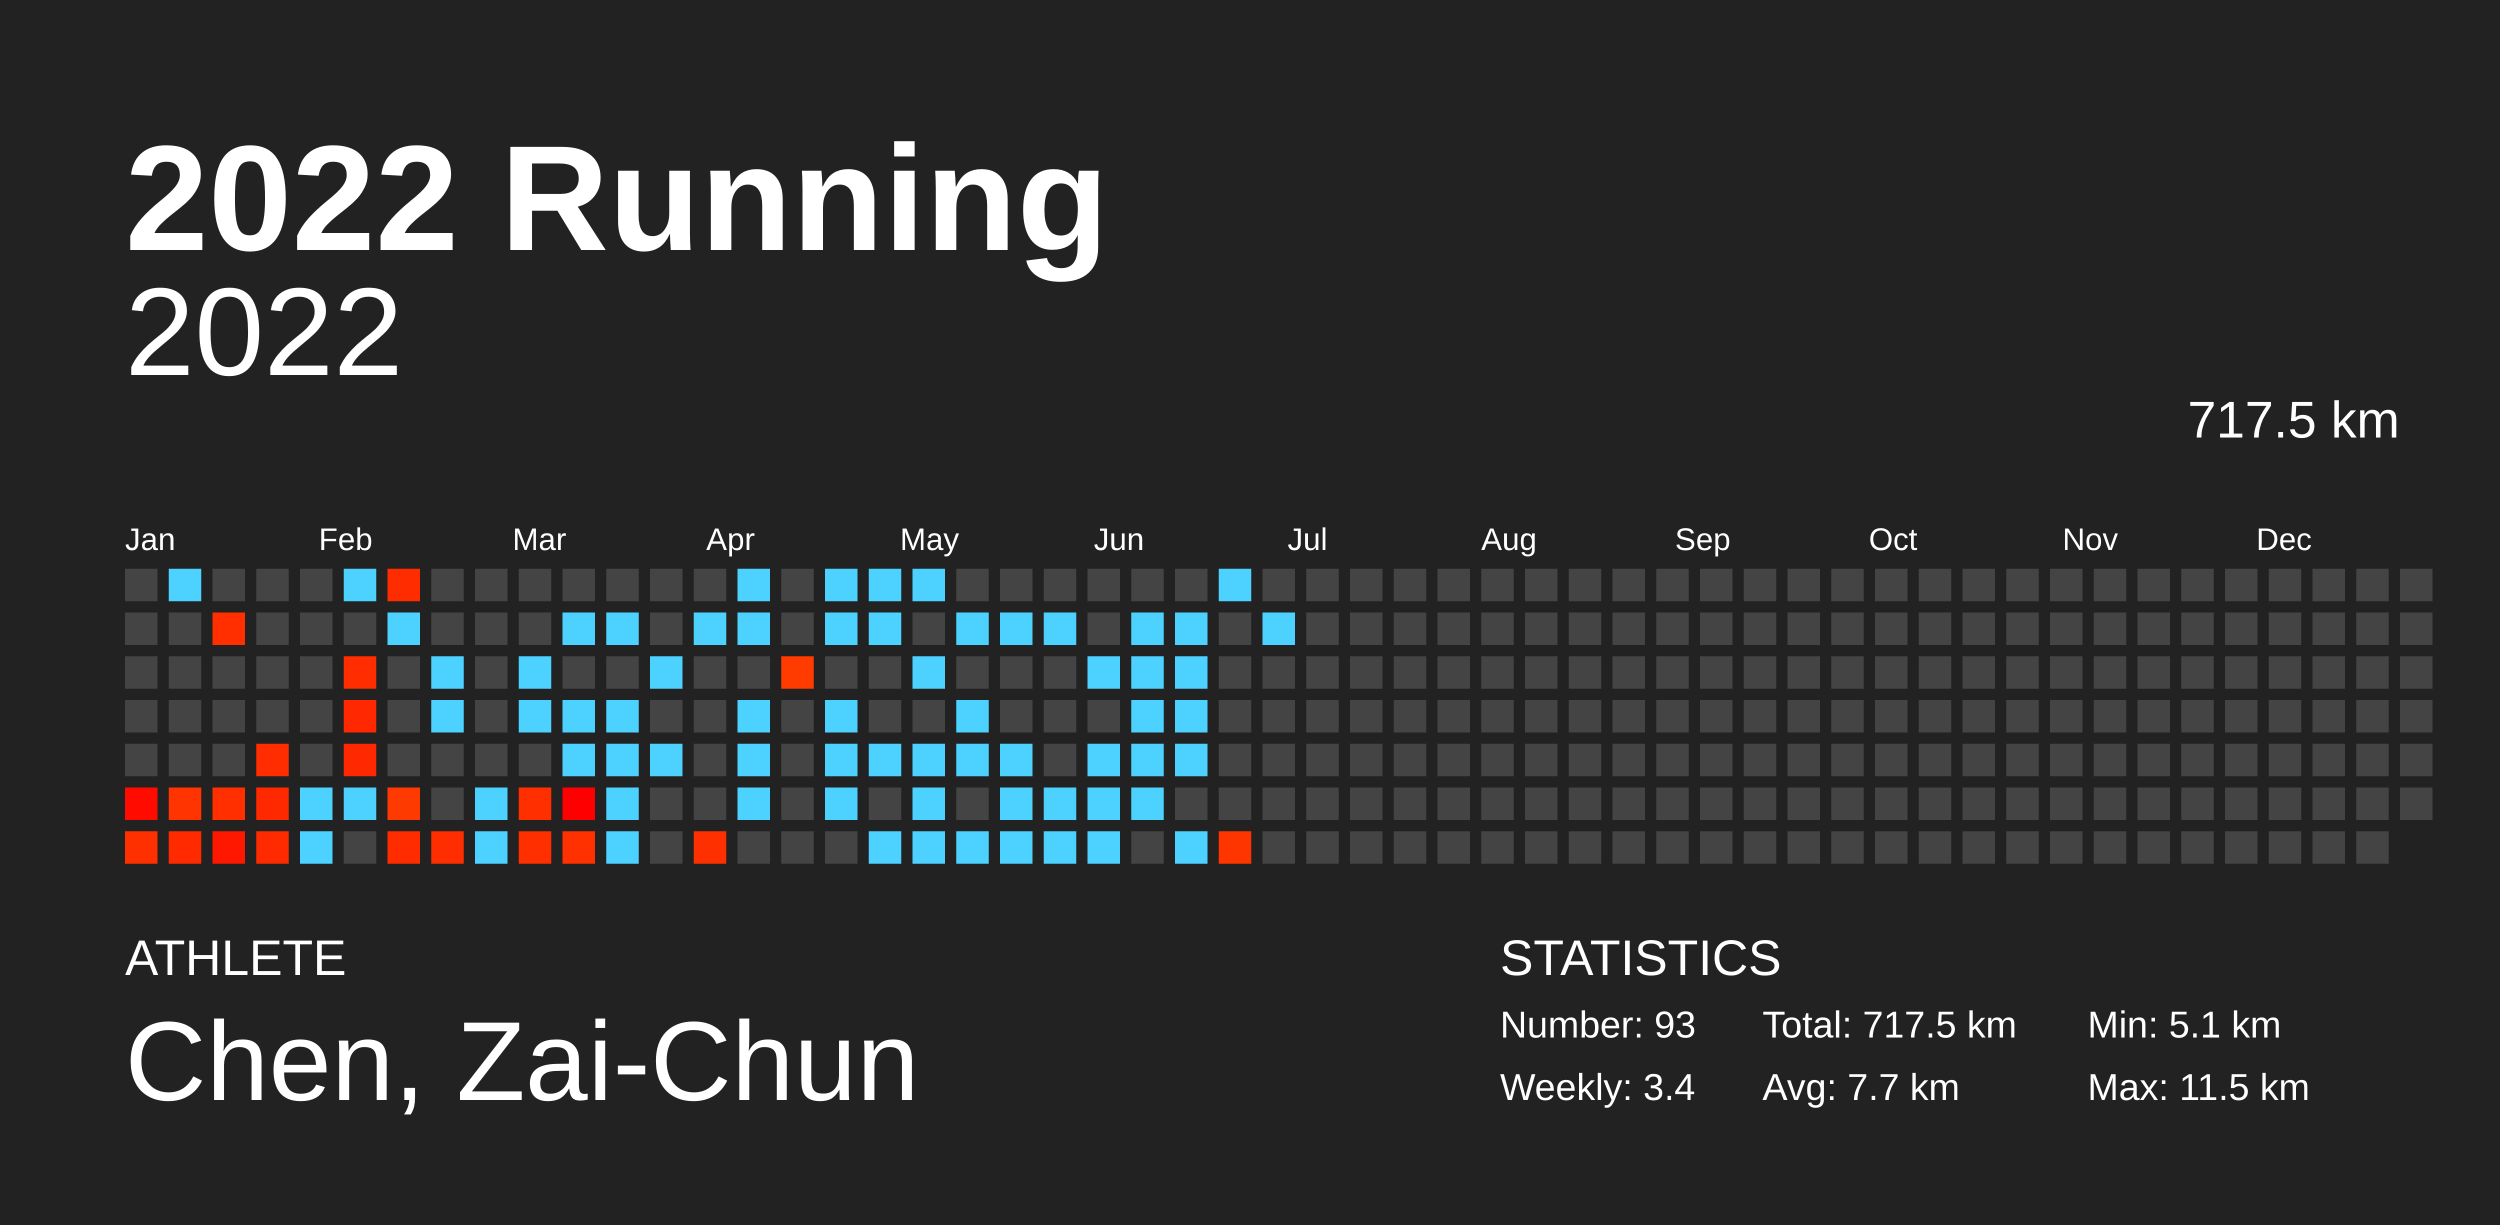
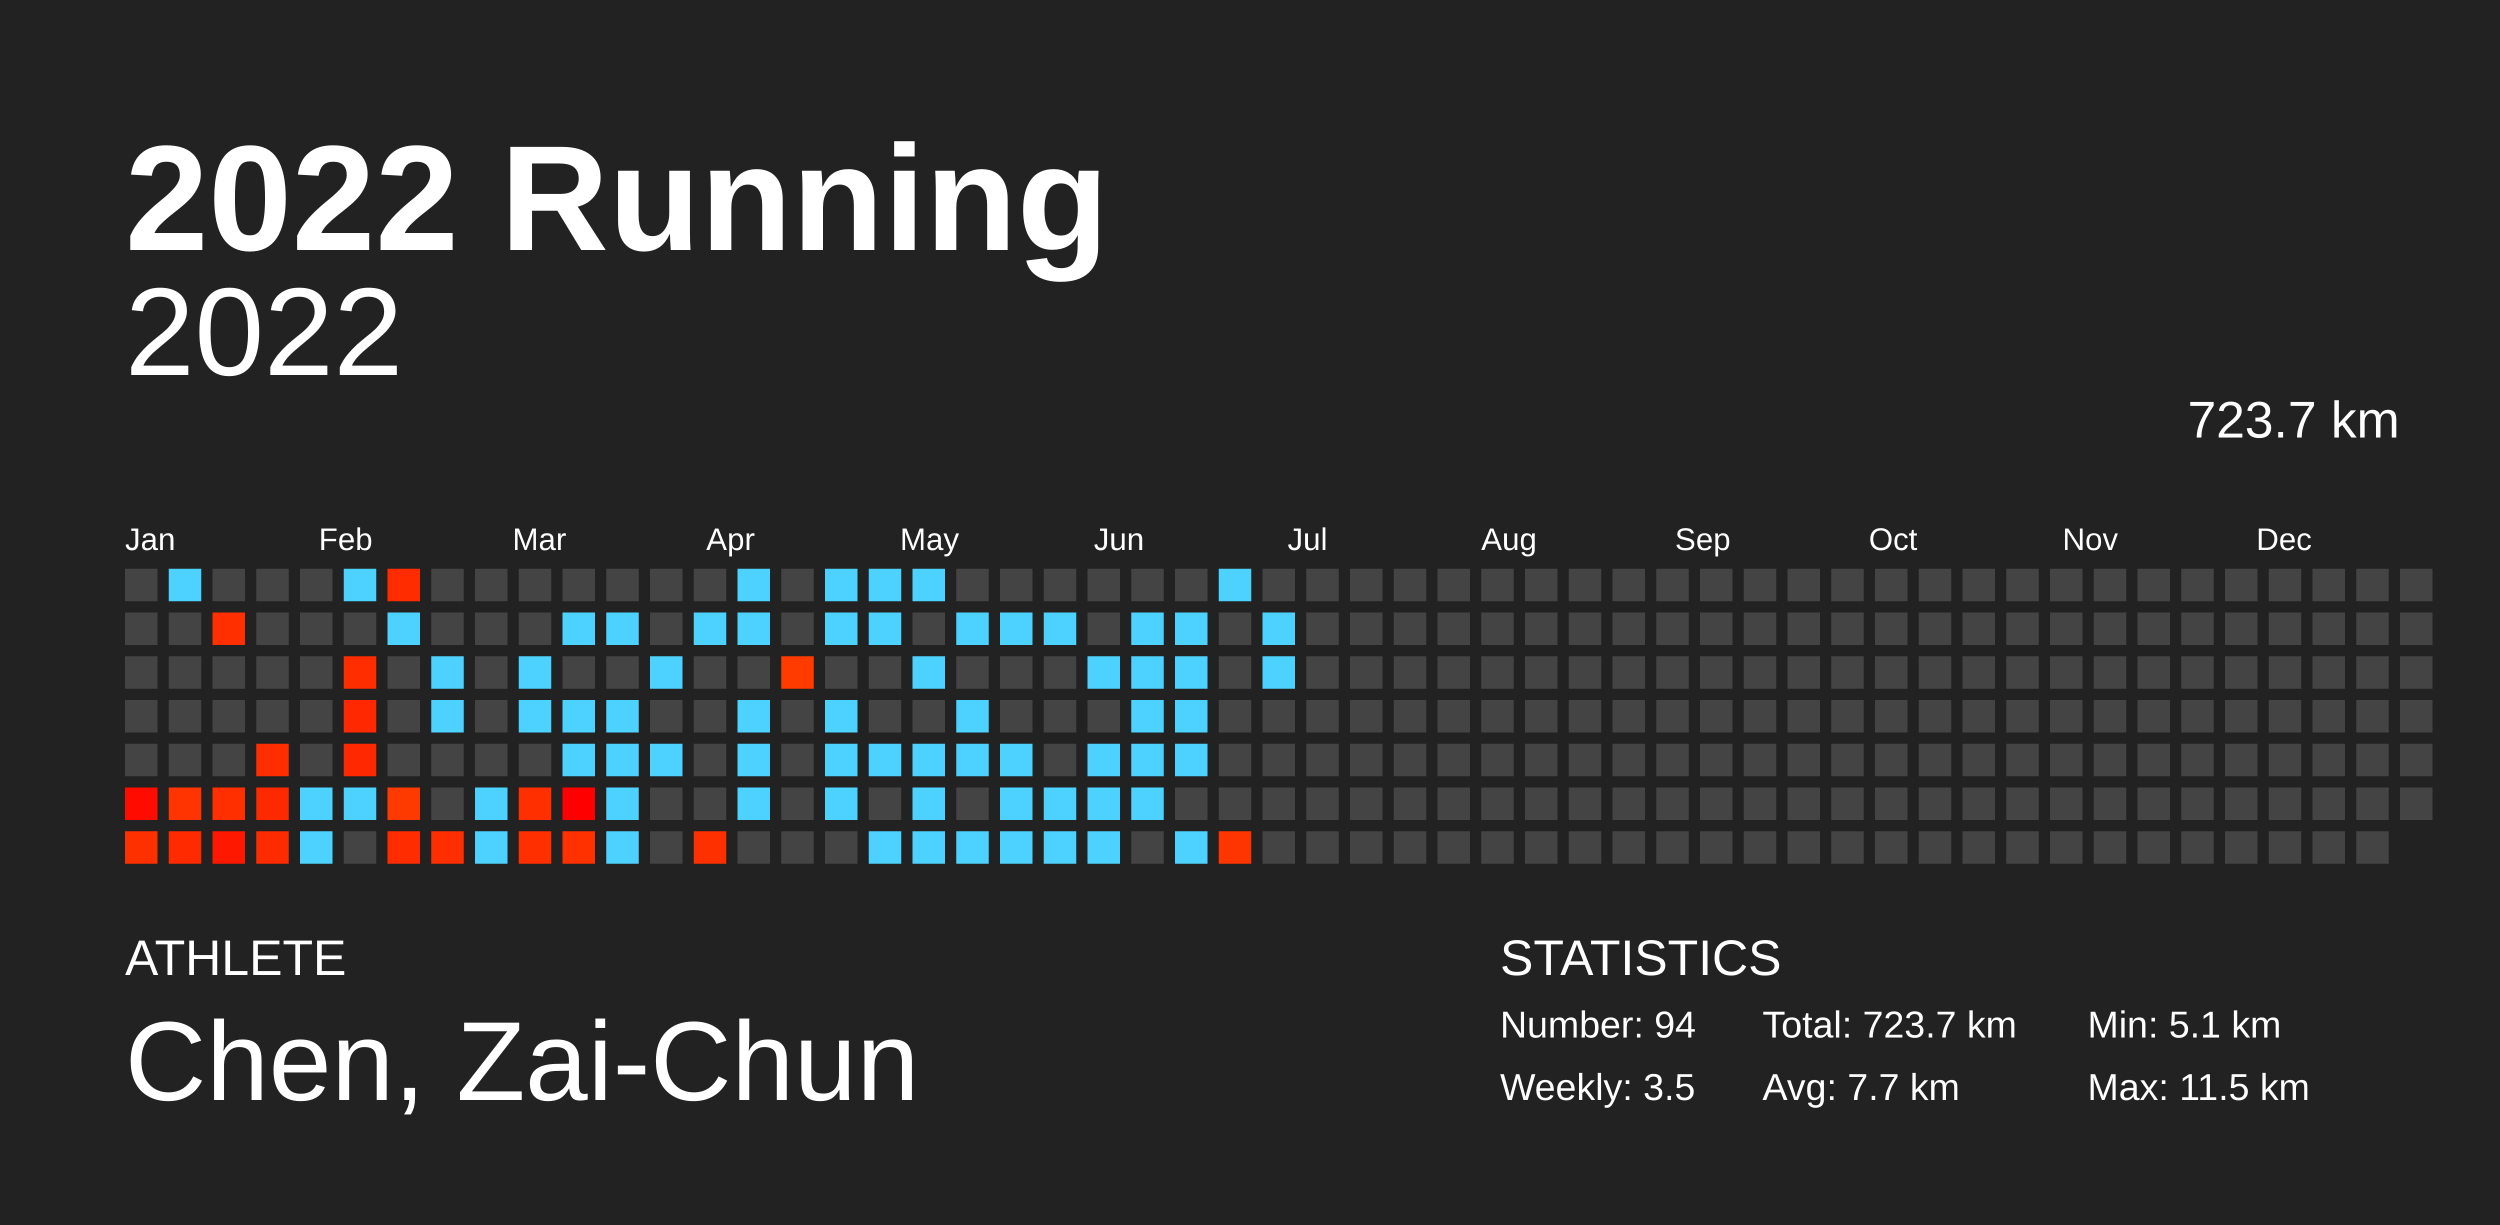
<svg xmlns="http://www.w3.org/2000/svg" baseProfile="full" height="98mm" version="1.1" viewBox="0,0,200,98" width="200mm">
  <defs />
  <rect fill="#222222" height="98" width="200" x="0" y="0" />
  <text fill="#FFFFFF" style="font-size:12px; font-family:Arial; font-weight:bold;" x="10" y="20">2022 Running</text>
  <text fill="#FFFFFF" style="font-size:4px; font-family:Arial" x="10" y="78">ATHLETE</text>
  <text fill="#FFFFFF" style="font-size:9px; font-family:Arial" x="10" y="88">Chen, Zai-Chun</text>
  <text fill="#FFFFFF" style="font-size:4px; font-family:Arial" x="120" y="78">STATISTICS</text>
-   <text fill="#FFFFFF" style="font-size:3px; font-family:Arial" x="120" y="83">Number: 93</text>
-   <text fill="#FFFFFF" style="font-size:3px; font-family:Arial" x="120" y="88">Weekly: 3.4</text>
-   <text fill="#FFFFFF" style="font-size:3px; font-family:Arial" x="141" y="83">Total: 717.5 km</text>
+   <text fill="#FFFFFF" style="font-size:3px; font-family:Arial" x="120" y="83">Number: 94</text>
+   <text fill="#FFFFFF" style="font-size:3px; font-family:Arial" x="120" y="88">Weekly: 3.5</text>
+   <text fill="#FFFFFF" style="font-size:3px; font-family:Arial" x="141" y="83">Total: 723.7 km</text>
  <text fill="#FFFFFF" style="font-size:3px; font-family:Arial" x="141" y="88">Avg: 7.7 km</text>
  <text fill="#FFFFFF" style="font-size:3px; font-family:Arial" x="167" y="83">Min: 5.1 km</text>
  <text fill="#FFFFFF" style="font-size:3px; font-family:Arial" x="167" y="88">Max: 11.5 km</text>
  <text alignment-baseline="hanging" fill="#FFFFFF" style="font-size:10.0px; font-family:Arial;" x="10" y="30">2022</text>
-   <text alignment-baseline="hanging" fill="#FFFFFF" style="font-size:4.125px; font-family:Arial;" x="175" y="35">717.5 km</text>
+   <text alignment-baseline="hanging" fill="#FFFFFF" style="font-size:4.125px; font-family:Arial;" x="175" y="35">723.7 km</text>
  <text fill="#FFFFFF" style="font-size:2.5px; font-family:Arial" x="10.0" y="44">Jan</text>
  <text fill="#FFFFFF" style="font-size:2.5px; font-family:Arial" x="25.5" y="44">Feb</text>
  <text fill="#FFFFFF" style="font-size:2.5px; font-family:Arial" x="41.0" y="44">Mar</text>
  <text fill="#FFFFFF" style="font-size:2.5px; font-family:Arial" x="56.5" y="44">Apr</text>
  <text fill="#FFFFFF" style="font-size:2.5px; font-family:Arial" x="72.0" y="44">May</text>
  <text fill="#FFFFFF" style="font-size:2.5px; font-family:Arial" x="87.5" y="44">Jun</text>
  <text fill="#FFFFFF" style="font-size:2.5px; font-family:Arial" x="103.0" y="44">Jul</text>
  <text fill="#FFFFFF" style="font-size:2.5px; font-family:Arial" x="118.5" y="44">Aug</text>
  <text fill="#FFFFFF" style="font-size:2.5px; font-family:Arial" x="134.0" y="44">Sep</text>
  <text fill="#FFFFFF" style="font-size:2.5px; font-family:Arial" x="149.5" y="44">Oct</text>
  <text fill="#FFFFFF" style="font-size:2.5px; font-family:Arial" x="165.0" y="44">Nov</text>
  <text fill="#FFFFFF" style="font-size:2.5px; font-family:Arial" x="180.5" y="44">Dec</text>
  <rect fill="#444444" height="2.6" width="2.6" x="10.0" y="45.5" />
  <rect fill="#444444" height="2.6" width="2.6" x="10.0" y="49.0" />
  <rect fill="#444444" height="2.6" width="2.6" x="10.0" y="52.5" />
  <rect fill="#444444" height="2.6" width="2.6" x="10.0" y="56.0" />
  <rect fill="#444444" height="2.6" width="2.6" x="10.0" y="59.5" />
  <rect fill="#ff0b00" height="2.6" width="2.6" x="10.0" y="63.0" />
  <rect fill="#ff3000" height="2.6" width="2.6" x="10.0" y="66.5" />
  <rect fill="#4dd2ff" height="2.6" width="2.6" x="13.5" y="45.5" />
  <rect fill="#444444" height="2.6" width="2.6" x="13.5" y="49.0" />
  <rect fill="#444444" height="2.6" width="2.6" x="13.5" y="52.5" />
  <rect fill="#444444" height="2.6" width="2.6" x="13.5" y="56.0" />
  <rect fill="#444444" height="2.6" width="2.6" x="13.5" y="59.5" />
  <rect fill="#ff3400" height="2.6" width="2.6" x="13.5" y="63.0" />
  <rect fill="#ff2a00" height="2.6" width="2.6" x="13.5" y="66.5" />
  <rect fill="#444444" height="2.6" width="2.6" x="17.0" y="45.5" />
  <rect fill="#ff2f00" height="2.6" width="2.6" x="17.0" y="49.0" />
  <rect fill="#444444" height="2.6" width="2.6" x="17.0" y="52.5" />
  <rect fill="#444444" height="2.6" width="2.6" x="17.0" y="56.0" />
  <rect fill="#444444" height="2.6" width="2.6" x="17.0" y="59.5" />
  <rect fill="#ff2f00" height="2.6" width="2.6" x="17.0" y="63.0" />
  <rect fill="#ff1800" height="2.6" width="2.6" x="17.0" y="66.5" />
  <rect fill="#444444" height="2.6" width="2.6" x="20.5" y="45.5" />
  <rect fill="#444444" height="2.6" width="2.6" x="20.5" y="49.0" />
  <rect fill="#444444" height="2.6" width="2.6" x="20.5" y="52.5" />
  <rect fill="#444444" height="2.6" width="2.6" x="20.5" y="56.0" />
  <rect fill="#ff2d00" height="2.6" width="2.6" x="20.5" y="59.5" />
  <rect fill="#ff2900" height="2.6" width="2.6" x="20.5" y="63.0" />
  <rect fill="#ff2b00" height="2.6" width="2.6" x="20.5" y="66.5" />
  <rect fill="#444444" height="2.6" width="2.6" x="24.0" y="45.5" />
  <rect fill="#444444" height="2.6" width="2.6" x="24.0" y="49.0" />
  <rect fill="#444444" height="2.6" width="2.6" x="24.0" y="52.5" />
  <rect fill="#444444" height="2.6" width="2.6" x="24.0" y="56.0" />
  <rect fill="#444444" height="2.6" width="2.6" x="24.0" y="59.5" />
  <rect fill="#4dd2ff" height="2.6" width="2.6" x="24.0" y="63.0" />
  <rect fill="#4dd2ff" height="2.6" width="2.6" x="24.0" y="66.5" />
  <rect fill="#4dd2ff" height="2.6" width="2.6" x="27.5" y="45.5" />
  <rect fill="#444444" height="2.6" width="2.6" x="27.5" y="49.0" />
  <rect fill="#ff2d00" height="2.6" width="2.6" x="27.5" y="52.5" />
  <rect fill="#ff2800" height="2.6" width="2.6" x="27.5" y="56.0" />
  <rect fill="#ff2800" height="2.6" width="2.6" x="27.5" y="59.5" />
  <rect fill="#4dd2ff" height="2.6" width="2.6" x="27.5" y="63.0" />
  <rect fill="#444444" height="2.6" width="2.6" x="27.5" y="66.5" />
  <rect fill="#ff2c00" height="2.6" width="2.6" x="31.0" y="45.5" />
  <rect fill="#4dd2ff" height="2.6" width="2.6" x="31.0" y="49.0" />
  <rect fill="#444444" height="2.6" width="2.6" x="31.0" y="52.5" />
  <rect fill="#444444" height="2.6" width="2.6" x="31.0" y="56.0" />
  <rect fill="#444444" height="2.6" width="2.6" x="31.0" y="59.5" />
  <rect fill="#ff3a00" height="2.6" width="2.6" x="31.0" y="63.0" />
  <rect fill="#ff2c00" height="2.6" width="2.6" x="31.0" y="66.5" />
  <rect fill="#444444" height="2.6" width="2.6" x="34.5" y="45.5" />
  <rect fill="#444444" height="2.6" width="2.6" x="34.5" y="49.0" />
  <rect fill="#4dd2ff" height="2.6" width="2.6" x="34.5" y="52.5" />
  <rect fill="#4dd2ff" height="2.6" width="2.6" x="34.5" y="56.0" />
  <rect fill="#444444" height="2.6" width="2.6" x="34.5" y="59.5" />
  <rect fill="#444444" height="2.6" width="2.6" x="34.5" y="63.0" />
  <rect fill="#ff2e00" height="2.6" width="2.6" x="34.5" y="66.5" />
  <rect fill="#444444" height="2.6" width="2.6" x="38.0" y="45.5" />
  <rect fill="#444444" height="2.6" width="2.6" x="38.0" y="49.0" />
  <rect fill="#444444" height="2.6" width="2.6" x="38.0" y="52.5" />
  <rect fill="#444444" height="2.6" width="2.6" x="38.0" y="56.0" />
  <rect fill="#444444" height="2.6" width="2.6" x="38.0" y="59.5" />
  <rect fill="#4dd2ff" height="2.6" width="2.6" x="38.0" y="63.0" />
  <rect fill="#4dd2ff" height="2.6" width="2.6" x="38.0" y="66.5" />
  <rect fill="#444444" height="2.6" width="2.6" x="41.5" y="45.5" />
  <rect fill="#444444" height="2.6" width="2.6" x="41.5" y="49.0" />
  <rect fill="#4dd2ff" height="2.6" width="2.6" x="41.5" y="52.5" />
  <rect fill="#4dd2ff" height="2.6" width="2.6" x="41.5" y="56.0" />
  <rect fill="#444444" height="2.6" width="2.6" x="41.5" y="59.5" />
  <rect fill="#ff2f00" height="2.6" width="2.6" x="41.5" y="63.0" />
  <rect fill="#ff2f00" height="2.6" width="2.6" x="41.5" y="66.5" />
  <rect fill="#444444" height="2.6" width="2.6" x="45.0" y="45.5" />
  <rect fill="#4dd2ff" height="2.6" width="2.6" x="45.0" y="49.0" />
  <rect fill="#444444" height="2.6" width="2.6" x="45.0" y="52.5" />
  <rect fill="#4dd2ff" height="2.6" width="2.6" x="45.0" y="56.0" />
  <rect fill="#4dd2ff" height="2.6" width="2.6" x="45.0" y="59.5" />
  <rect fill="#ff0000" height="2.6" width="2.6" x="45.0" y="63.0" />
  <rect fill="#ff3100" height="2.6" width="2.6" x="45.0" y="66.5" />
  <rect fill="#444444" height="2.6" width="2.6" x="48.5" y="45.5" />
  <rect fill="#4dd2ff" height="2.6" width="2.6" x="48.5" y="49.0" />
  <rect fill="#444444" height="2.6" width="2.6" x="48.5" y="52.5" />
  <rect fill="#4dd2ff" height="2.6" width="2.6" x="48.5" y="56.0" />
  <rect fill="#4dd2ff" height="2.6" width="2.6" x="48.5" y="59.5" />
  <rect fill="#4dd2ff" height="2.6" width="2.6" x="48.5" y="63.0" />
  <rect fill="#4dd2ff" height="2.6" width="2.6" x="48.5" y="66.5" />
  <rect fill="#444444" height="2.6" width="2.6" x="52.0" y="45.5" />
  <rect fill="#444444" height="2.6" width="2.6" x="52.0" y="49.0" />
  <rect fill="#4dd2ff" height="2.6" width="2.6" x="52.0" y="52.5" />
  <rect fill="#444444" height="2.6" width="2.6" x="52.0" y="56.0" />
  <rect fill="#4dd2ff" height="2.6" width="2.6" x="52.0" y="59.5" />
  <rect fill="#444444" height="2.6" width="2.6" x="52.0" y="63.0" />
  <rect fill="#444444" height="2.6" width="2.6" x="52.0" y="66.5" />
  <rect fill="#444444" height="2.6" width="2.6" x="55.5" y="45.5" />
  <rect fill="#4dd2ff" height="2.6" width="2.6" x="55.5" y="49.0" />
  <rect fill="#444444" height="2.6" width="2.6" x="55.5" y="52.5" />
  <rect fill="#444444" height="2.6" width="2.6" x="55.5" y="56.0" />
  <rect fill="#444444" height="2.6" width="2.6" x="55.5" y="59.5" />
  <rect fill="#444444" height="2.6" width="2.6" x="55.5" y="63.0" />
  <rect fill="#ff3000" height="2.6" width="2.6" x="55.5" y="66.5" />
  <rect fill="#4dd2ff" height="2.6" width="2.6" x="59.0" y="45.5" />
  <rect fill="#4dd2ff" height="2.6" width="2.6" x="59.0" y="49.0" />
  <rect fill="#444444" height="2.6" width="2.6" x="59.0" y="52.5" />
  <rect fill="#4dd2ff" height="2.6" width="2.6" x="59.0" y="56.0" />
  <rect fill="#4dd2ff" height="2.6" width="2.6" x="59.0" y="59.5" />
  <rect fill="#4dd2ff" height="2.6" width="2.6" x="59.0" y="63.0" />
  <rect fill="#444444" height="2.6" width="2.6" x="59.0" y="66.5" />
  <rect fill="#444444" height="2.6" width="2.6" x="62.5" y="45.5" />
  <rect fill="#444444" height="2.6" width="2.6" x="62.5" y="49.0" />
  <rect fill="#ff3b00" height="2.6" width="2.6" x="62.5" y="52.5" />
  <rect fill="#444444" height="2.6" width="2.6" x="62.5" y="56.0" />
  <rect fill="#444444" height="2.6" width="2.6" x="62.5" y="59.5" />
  <rect fill="#444444" height="2.6" width="2.6" x="62.5" y="63.0" />
  <rect fill="#444444" height="2.6" width="2.6" x="62.5" y="66.5" />
  <rect fill="#4dd2ff" height="2.6" width="2.6" x="66.0" y="45.5" />
  <rect fill="#4dd2ff" height="2.6" width="2.6" x="66.0" y="49.0" />
  <rect fill="#444444" height="2.6" width="2.6" x="66.0" y="52.5" />
  <rect fill="#4dd2ff" height="2.6" width="2.6" x="66.0" y="56.0" />
  <rect fill="#4dd2ff" height="2.6" width="2.6" x="66.0" y="59.5" />
  <rect fill="#4dd2ff" height="2.6" width="2.6" x="66.0" y="63.0" />
  <rect fill="#444444" height="2.6" width="2.6" x="66.0" y="66.5" />
  <rect fill="#4dd2ff" height="2.6" width="2.6" x="69.5" y="45.5" />
  <rect fill="#4dd2ff" height="2.6" width="2.6" x="69.5" y="49.0" />
  <rect fill="#444444" height="2.6" width="2.6" x="69.5" y="52.5" />
  <rect fill="#444444" height="2.6" width="2.6" x="69.5" y="56.0" />
  <rect fill="#4dd2ff" height="2.6" width="2.6" x="69.5" y="59.5" />
  <rect fill="#444444" height="2.6" width="2.6" x="69.5" y="63.0" />
  <rect fill="#4dd2ff" height="2.6" width="2.6" x="69.5" y="66.5" />
  <rect fill="#4dd2ff" height="2.6" width="2.6" x="73.0" y="45.5" />
  <rect fill="#444444" height="2.6" width="2.6" x="73.0" y="49.0" />
  <rect fill="#4dd2ff" height="2.6" width="2.6" x="73.0" y="52.5" />
  <rect fill="#444444" height="2.6" width="2.6" x="73.0" y="56.0" />
  <rect fill="#4dd2ff" height="2.6" width="2.6" x="73.0" y="59.5" />
  <rect fill="#4dd2ff" height="2.6" width="2.6" x="73.0" y="63.0" />
  <rect fill="#4dd2ff" height="2.6" width="2.6" x="73.0" y="66.5" />
  <rect fill="#444444" height="2.6" width="2.6" x="76.5" y="45.5" />
  <rect fill="#4dd2ff" height="2.6" width="2.6" x="76.5" y="49.0" />
  <rect fill="#444444" height="2.6" width="2.6" x="76.5" y="52.5" />
  <rect fill="#4dd2ff" height="2.6" width="2.6" x="76.5" y="56.0" />
  <rect fill="#4dd2ff" height="2.6" width="2.6" x="76.5" y="59.5" />
  <rect fill="#444444" height="2.6" width="2.6" x="76.5" y="63.0" />
  <rect fill="#4dd2ff" height="2.6" width="2.6" x="76.5" y="66.5" />
  <rect fill="#444444" height="2.6" width="2.6" x="80.0" y="45.5" />
  <rect fill="#4dd2ff" height="2.6" width="2.6" x="80.0" y="49.0" />
  <rect fill="#444444" height="2.6" width="2.6" x="80.0" y="52.5" />
  <rect fill="#444444" height="2.6" width="2.6" x="80.0" y="56.0" />
  <rect fill="#4dd2ff" height="2.6" width="2.6" x="80.0" y="59.5" />
  <rect fill="#4dd2ff" height="2.6" width="2.6" x="80.0" y="63.0" />
  <rect fill="#4dd2ff" height="2.6" width="2.6" x="80.0" y="66.5" />
  <rect fill="#444444" height="2.6" width="2.6" x="83.5" y="45.5" />
  <rect fill="#4dd2ff" height="2.6" width="2.6" x="83.5" y="49.0" />
  <rect fill="#444444" height="2.6" width="2.6" x="83.5" y="52.5" />
  <rect fill="#444444" height="2.6" width="2.6" x="83.5" y="56.0" />
  <rect fill="#444444" height="2.6" width="2.6" x="83.5" y="59.5" />
  <rect fill="#4dd2ff" height="2.6" width="2.6" x="83.5" y="63.0" />
  <rect fill="#4dd2ff" height="2.6" width="2.6" x="83.5" y="66.5" />
  <rect fill="#444444" height="2.6" width="2.6" x="87.0" y="45.5" />
  <rect fill="#444444" height="2.6" width="2.6" x="87.0" y="49.0" />
  <rect fill="#4dd2ff" height="2.6" width="2.6" x="87.0" y="52.5" />
  <rect fill="#444444" height="2.6" width="2.6" x="87.0" y="56.0" />
  <rect fill="#4dd2ff" height="2.6" width="2.6" x="87.0" y="59.5" />
  <rect fill="#4dd2ff" height="2.6" width="2.6" x="87.0" y="63.0" />
  <rect fill="#4dd2ff" height="2.6" width="2.6" x="87.0" y="66.5" />
  <rect fill="#444444" height="2.6" width="2.6" x="90.5" y="45.5" />
  <rect fill="#4dd2ff" height="2.6" width="2.6" x="90.5" y="49.0" />
  <rect fill="#4dd2ff" height="2.6" width="2.6" x="90.5" y="52.5" />
  <rect fill="#4dd2ff" height="2.6" width="2.6" x="90.5" y="56.0" />
  <rect fill="#4dd2ff" height="2.6" width="2.6" x="90.5" y="59.5" />
  <rect fill="#4dd2ff" height="2.6" width="2.6" x="90.5" y="63.0" />
  <rect fill="#444444" height="2.6" width="2.6" x="90.5" y="66.5" />
  <rect fill="#444444" height="2.6" width="2.6" x="94.0" y="45.5" />
  <rect fill="#4dd2ff" height="2.6" width="2.6" x="94.0" y="49.0" />
  <rect fill="#4dd2ff" height="2.6" width="2.6" x="94.0" y="52.5" />
  <rect fill="#4dd2ff" height="2.6" width="2.6" x="94.0" y="56.0" />
  <rect fill="#4dd2ff" height="2.6" width="2.6" x="94.0" y="59.5" />
  <rect fill="#444444" height="2.6" width="2.6" x="94.0" y="63.0" />
  <rect fill="#4dd2ff" height="2.6" width="2.6" x="94.0" y="66.5" />
  <rect fill="#4dd2ff" height="2.6" width="2.6" x="97.5" y="45.5" />
  <rect fill="#444444" height="2.6" width="2.6" x="97.5" y="49.0" />
  <rect fill="#444444" height="2.6" width="2.6" x="97.5" y="52.5" />
  <rect fill="#444444" height="2.6" width="2.6" x="97.5" y="56.0" />
  <rect fill="#444444" height="2.6" width="2.6" x="97.5" y="59.5" />
  <rect fill="#444444" height="2.6" width="2.6" x="97.5" y="63.0" />
  <rect fill="#ff3500" height="2.6" width="2.6" x="97.5" y="66.5" />
  <rect fill="#444444" height="2.6" width="2.6" x="101.0" y="45.5" />
  <rect fill="#4dd2ff" height="2.6" width="2.6" x="101.0" y="49.0" />
-   <rect fill="#444444" height="2.6" width="2.6" x="101.0" y="52.5" />
+   <rect fill="#4dd2ff" height="2.6" width="2.6" x="101.0" y="52.5" />
  <rect fill="#444444" height="2.6" width="2.6" x="101.0" y="56.0" />
  <rect fill="#444444" height="2.6" width="2.6" x="101.0" y="59.5" />
  <rect fill="#444444" height="2.6" width="2.6" x="101.0" y="63.0" />
  <rect fill="#444444" height="2.6" width="2.6" x="101.0" y="66.5" />
  <rect fill="#444444" height="2.6" width="2.6" x="104.5" y="45.5" />
  <rect fill="#444444" height="2.6" width="2.6" x="104.5" y="49.0" />
  <rect fill="#444444" height="2.6" width="2.6" x="104.5" y="52.5" />
  <rect fill="#444444" height="2.6" width="2.6" x="104.5" y="56.0" />
  <rect fill="#444444" height="2.6" width="2.6" x="104.5" y="59.5" />
  <rect fill="#444444" height="2.6" width="2.6" x="104.5" y="63.0" />
  <rect fill="#444444" height="2.6" width="2.6" x="104.5" y="66.5" />
  <rect fill="#444444" height="2.6" width="2.6" x="108.0" y="45.5" />
  <rect fill="#444444" height="2.6" width="2.6" x="108.0" y="49.0" />
  <rect fill="#444444" height="2.6" width="2.6" x="108.0" y="52.5" />
  <rect fill="#444444" height="2.6" width="2.6" x="108.0" y="56.0" />
  <rect fill="#444444" height="2.6" width="2.6" x="108.0" y="59.5" />
  <rect fill="#444444" height="2.6" width="2.6" x="108.0" y="63.0" />
  <rect fill="#444444" height="2.6" width="2.6" x="108.0" y="66.5" />
  <rect fill="#444444" height="2.6" width="2.6" x="111.5" y="45.5" />
  <rect fill="#444444" height="2.6" width="2.6" x="111.5" y="49.0" />
  <rect fill="#444444" height="2.6" width="2.6" x="111.5" y="52.5" />
  <rect fill="#444444" height="2.6" width="2.6" x="111.5" y="56.0" />
  <rect fill="#444444" height="2.6" width="2.6" x="111.5" y="59.5" />
  <rect fill="#444444" height="2.6" width="2.6" x="111.5" y="63.0" />
  <rect fill="#444444" height="2.6" width="2.6" x="111.5" y="66.5" />
  <rect fill="#444444" height="2.6" width="2.6" x="115.0" y="45.5" />
  <rect fill="#444444" height="2.6" width="2.6" x="115.0" y="49.0" />
  <rect fill="#444444" height="2.6" width="2.6" x="115.0" y="52.5" />
  <rect fill="#444444" height="2.6" width="2.6" x="115.0" y="56.0" />
  <rect fill="#444444" height="2.6" width="2.6" x="115.0" y="59.5" />
  <rect fill="#444444" height="2.6" width="2.6" x="115.0" y="63.0" />
  <rect fill="#444444" height="2.6" width="2.6" x="115.0" y="66.5" />
  <rect fill="#444444" height="2.6" width="2.6" x="118.5" y="45.5" />
  <rect fill="#444444" height="2.6" width="2.6" x="118.5" y="49.0" />
  <rect fill="#444444" height="2.6" width="2.6" x="118.5" y="52.5" />
  <rect fill="#444444" height="2.6" width="2.6" x="118.5" y="56.0" />
  <rect fill="#444444" height="2.6" width="2.6" x="118.5" y="59.5" />
  <rect fill="#444444" height="2.6" width="2.6" x="118.5" y="63.0" />
  <rect fill="#444444" height="2.6" width="2.6" x="118.5" y="66.5" />
  <rect fill="#444444" height="2.6" width="2.6" x="122.0" y="45.5" />
  <rect fill="#444444" height="2.6" width="2.6" x="122.0" y="49.0" />
  <rect fill="#444444" height="2.6" width="2.6" x="122.0" y="52.5" />
  <rect fill="#444444" height="2.6" width="2.6" x="122.0" y="56.0" />
  <rect fill="#444444" height="2.6" width="2.6" x="122.0" y="59.5" />
  <rect fill="#444444" height="2.6" width="2.6" x="122.0" y="63.0" />
  <rect fill="#444444" height="2.6" width="2.6" x="122.0" y="66.5" />
  <rect fill="#444444" height="2.6" width="2.6" x="125.5" y="45.5" />
  <rect fill="#444444" height="2.6" width="2.6" x="125.5" y="49.0" />
  <rect fill="#444444" height="2.6" width="2.6" x="125.5" y="52.5" />
  <rect fill="#444444" height="2.6" width="2.6" x="125.5" y="56.0" />
  <rect fill="#444444" height="2.6" width="2.6" x="125.5" y="59.5" />
  <rect fill="#444444" height="2.6" width="2.6" x="125.5" y="63.0" />
  <rect fill="#444444" height="2.6" width="2.6" x="125.5" y="66.5" />
  <rect fill="#444444" height="2.6" width="2.6" x="129.0" y="45.5" />
  <rect fill="#444444" height="2.6" width="2.6" x="129.0" y="49.0" />
  <rect fill="#444444" height="2.6" width="2.6" x="129.0" y="52.5" />
  <rect fill="#444444" height="2.6" width="2.6" x="129.0" y="56.0" />
  <rect fill="#444444" height="2.6" width="2.6" x="129.0" y="59.5" />
  <rect fill="#444444" height="2.6" width="2.6" x="129.0" y="63.0" />
  <rect fill="#444444" height="2.6" width="2.6" x="129.0" y="66.5" />
  <rect fill="#444444" height="2.6" width="2.6" x="132.5" y="45.5" />
  <rect fill="#444444" height="2.6" width="2.6" x="132.5" y="49.0" />
  <rect fill="#444444" height="2.6" width="2.6" x="132.5" y="52.5" />
  <rect fill="#444444" height="2.6" width="2.6" x="132.5" y="56.0" />
  <rect fill="#444444" height="2.6" width="2.6" x="132.5" y="59.5" />
  <rect fill="#444444" height="2.6" width="2.6" x="132.5" y="63.0" />
  <rect fill="#444444" height="2.6" width="2.6" x="132.5" y="66.5" />
  <rect fill="#444444" height="2.6" width="2.6" x="136.0" y="45.5" />
  <rect fill="#444444" height="2.6" width="2.6" x="136.0" y="49.0" />
  <rect fill="#444444" height="2.6" width="2.6" x="136.0" y="52.5" />
  <rect fill="#444444" height="2.6" width="2.6" x="136.0" y="56.0" />
  <rect fill="#444444" height="2.6" width="2.6" x="136.0" y="59.5" />
  <rect fill="#444444" height="2.6" width="2.6" x="136.0" y="63.0" />
  <rect fill="#444444" height="2.6" width="2.6" x="136.0" y="66.5" />
  <rect fill="#444444" height="2.6" width="2.6" x="139.5" y="45.5" />
  <rect fill="#444444" height="2.6" width="2.6" x="139.5" y="49.0" />
  <rect fill="#444444" height="2.6" width="2.6" x="139.5" y="52.5" />
  <rect fill="#444444" height="2.6" width="2.6" x="139.5" y="56.0" />
  <rect fill="#444444" height="2.6" width="2.6" x="139.5" y="59.5" />
  <rect fill="#444444" height="2.6" width="2.6" x="139.5" y="63.0" />
  <rect fill="#444444" height="2.6" width="2.6" x="139.5" y="66.5" />
  <rect fill="#444444" height="2.6" width="2.6" x="143.0" y="45.5" />
  <rect fill="#444444" height="2.6" width="2.6" x="143.0" y="49.0" />
  <rect fill="#444444" height="2.6" width="2.6" x="143.0" y="52.5" />
  <rect fill="#444444" height="2.6" width="2.6" x="143.0" y="56.0" />
  <rect fill="#444444" height="2.6" width="2.6" x="143.0" y="59.5" />
  <rect fill="#444444" height="2.6" width="2.6" x="143.0" y="63.0" />
  <rect fill="#444444" height="2.6" width="2.6" x="143.0" y="66.5" />
  <rect fill="#444444" height="2.6" width="2.6" x="146.5" y="45.5" />
  <rect fill="#444444" height="2.6" width="2.6" x="146.5" y="49.0" />
  <rect fill="#444444" height="2.6" width="2.6" x="146.5" y="52.5" />
  <rect fill="#444444" height="2.6" width="2.6" x="146.5" y="56.0" />
  <rect fill="#444444" height="2.6" width="2.6" x="146.5" y="59.5" />
  <rect fill="#444444" height="2.6" width="2.6" x="146.5" y="63.0" />
  <rect fill="#444444" height="2.6" width="2.6" x="146.5" y="66.5" />
  <rect fill="#444444" height="2.6" width="2.6" x="150.0" y="45.5" />
  <rect fill="#444444" height="2.6" width="2.6" x="150.0" y="49.0" />
  <rect fill="#444444" height="2.6" width="2.6" x="150.0" y="52.5" />
  <rect fill="#444444" height="2.6" width="2.6" x="150.0" y="56.0" />
  <rect fill="#444444" height="2.6" width="2.6" x="150.0" y="59.5" />
  <rect fill="#444444" height="2.6" width="2.6" x="150.0" y="63.0" />
  <rect fill="#444444" height="2.6" width="2.6" x="150.0" y="66.5" />
  <rect fill="#444444" height="2.6" width="2.6" x="153.5" y="45.5" />
  <rect fill="#444444" height="2.6" width="2.6" x="153.5" y="49.0" />
  <rect fill="#444444" height="2.6" width="2.6" x="153.5" y="52.5" />
  <rect fill="#444444" height="2.6" width="2.6" x="153.5" y="56.0" />
  <rect fill="#444444" height="2.6" width="2.6" x="153.5" y="59.5" />
  <rect fill="#444444" height="2.6" width="2.6" x="153.5" y="63.0" />
  <rect fill="#444444" height="2.6" width="2.6" x="153.5" y="66.5" />
  <rect fill="#444444" height="2.6" width="2.6" x="157.0" y="45.5" />
  <rect fill="#444444" height="2.6" width="2.6" x="157.0" y="49.0" />
  <rect fill="#444444" height="2.6" width="2.6" x="157.0" y="52.5" />
  <rect fill="#444444" height="2.6" width="2.6" x="157.0" y="56.0" />
  <rect fill="#444444" height="2.6" width="2.6" x="157.0" y="59.5" />
  <rect fill="#444444" height="2.6" width="2.6" x="157.0" y="63.0" />
  <rect fill="#444444" height="2.6" width="2.6" x="157.0" y="66.5" />
  <rect fill="#444444" height="2.6" width="2.6" x="160.5" y="45.5" />
  <rect fill="#444444" height="2.6" width="2.6" x="160.5" y="49.0" />
  <rect fill="#444444" height="2.6" width="2.6" x="160.5" y="52.5" />
  <rect fill="#444444" height="2.6" width="2.6" x="160.5" y="56.0" />
  <rect fill="#444444" height="2.6" width="2.6" x="160.5" y="59.5" />
  <rect fill="#444444" height="2.6" width="2.6" x="160.5" y="63.0" />
  <rect fill="#444444" height="2.6" width="2.6" x="160.5" y="66.5" />
  <rect fill="#444444" height="2.6" width="2.6" x="164.0" y="45.5" />
  <rect fill="#444444" height="2.6" width="2.6" x="164.0" y="49.0" />
  <rect fill="#444444" height="2.6" width="2.6" x="164.0" y="52.5" />
  <rect fill="#444444" height="2.6" width="2.6" x="164.0" y="56.0" />
  <rect fill="#444444" height="2.6" width="2.6" x="164.0" y="59.5" />
  <rect fill="#444444" height="2.6" width="2.6" x="164.0" y="63.0" />
  <rect fill="#444444" height="2.6" width="2.6" x="164.0" y="66.5" />
  <rect fill="#444444" height="2.6" width="2.6" x="167.5" y="45.5" />
  <rect fill="#444444" height="2.6" width="2.6" x="167.5" y="49.0" />
  <rect fill="#444444" height="2.6" width="2.6" x="167.5" y="52.5" />
  <rect fill="#444444" height="2.6" width="2.6" x="167.5" y="56.0" />
  <rect fill="#444444" height="2.6" width="2.6" x="167.5" y="59.5" />
  <rect fill="#444444" height="2.6" width="2.6" x="167.5" y="63.0" />
  <rect fill="#444444" height="2.6" width="2.6" x="167.5" y="66.5" />
  <rect fill="#444444" height="2.6" width="2.6" x="171.0" y="45.5" />
  <rect fill="#444444" height="2.6" width="2.6" x="171.0" y="49.0" />
  <rect fill="#444444" height="2.6" width="2.6" x="171.0" y="52.5" />
  <rect fill="#444444" height="2.6" width="2.6" x="171.0" y="56.0" />
  <rect fill="#444444" height="2.6" width="2.6" x="171.0" y="59.5" />
  <rect fill="#444444" height="2.6" width="2.6" x="171.0" y="63.0" />
  <rect fill="#444444" height="2.6" width="2.6" x="171.0" y="66.5" />
  <rect fill="#444444" height="2.6" width="2.6" x="174.5" y="45.5" />
  <rect fill="#444444" height="2.6" width="2.6" x="174.5" y="49.0" />
  <rect fill="#444444" height="2.6" width="2.6" x="174.5" y="52.5" />
  <rect fill="#444444" height="2.6" width="2.6" x="174.5" y="56.0" />
  <rect fill="#444444" height="2.6" width="2.6" x="174.5" y="59.5" />
  <rect fill="#444444" height="2.6" width="2.6" x="174.5" y="63.0" />
  <rect fill="#444444" height="2.6" width="2.6" x="174.5" y="66.5" />
  <rect fill="#444444" height="2.6" width="2.6" x="178.0" y="45.5" />
  <rect fill="#444444" height="2.6" width="2.6" x="178.0" y="49.0" />
  <rect fill="#444444" height="2.6" width="2.6" x="178.0" y="52.5" />
  <rect fill="#444444" height="2.6" width="2.6" x="178.0" y="56.0" />
  <rect fill="#444444" height="2.6" width="2.6" x="178.0" y="59.5" />
  <rect fill="#444444" height="2.6" width="2.6" x="178.0" y="63.0" />
  <rect fill="#444444" height="2.6" width="2.6" x="178.0" y="66.5" />
  <rect fill="#444444" height="2.6" width="2.6" x="181.5" y="45.5" />
  <rect fill="#444444" height="2.6" width="2.6" x="181.5" y="49.0" />
  <rect fill="#444444" height="2.6" width="2.6" x="181.5" y="52.5" />
  <rect fill="#444444" height="2.6" width="2.6" x="181.5" y="56.0" />
  <rect fill="#444444" height="2.6" width="2.6" x="181.5" y="59.5" />
  <rect fill="#444444" height="2.6" width="2.6" x="181.5" y="63.0" />
  <rect fill="#444444" height="2.6" width="2.6" x="181.5" y="66.5" />
  <rect fill="#444444" height="2.6" width="2.6" x="185.0" y="45.5" />
  <rect fill="#444444" height="2.6" width="2.6" x="185.0" y="49.0" />
  <rect fill="#444444" height="2.6" width="2.6" x="185.0" y="52.5" />
  <rect fill="#444444" height="2.6" width="2.6" x="185.0" y="56.0" />
  <rect fill="#444444" height="2.6" width="2.6" x="185.0" y="59.5" />
  <rect fill="#444444" height="2.6" width="2.6" x="185.0" y="63.0" />
  <rect fill="#444444" height="2.6" width="2.6" x="185.0" y="66.5" />
  <rect fill="#444444" height="2.6" width="2.6" x="188.5" y="45.5" />
  <rect fill="#444444" height="2.6" width="2.6" x="188.5" y="49.0" />
  <rect fill="#444444" height="2.6" width="2.6" x="188.5" y="52.5" />
  <rect fill="#444444" height="2.6" width="2.6" x="188.5" y="56.0" />
  <rect fill="#444444" height="2.6" width="2.6" x="188.5" y="59.5" />
  <rect fill="#444444" height="2.6" width="2.6" x="188.5" y="63.0" />
  <rect fill="#444444" height="2.6" width="2.6" x="188.5" y="66.5" />
  <rect fill="#444444" height="2.6" width="2.6" x="192.0" y="45.5" />
  <rect fill="#444444" height="2.6" width="2.6" x="192.0" y="49.0" />
  <rect fill="#444444" height="2.6" width="2.6" x="192.0" y="52.5" />
  <rect fill="#444444" height="2.6" width="2.6" x="192.0" y="56.0" />
  <rect fill="#444444" height="2.6" width="2.6" x="192.0" y="59.5" />
  <rect fill="#444444" height="2.6" width="2.6" x="192.0" y="63.0" />
</svg>
